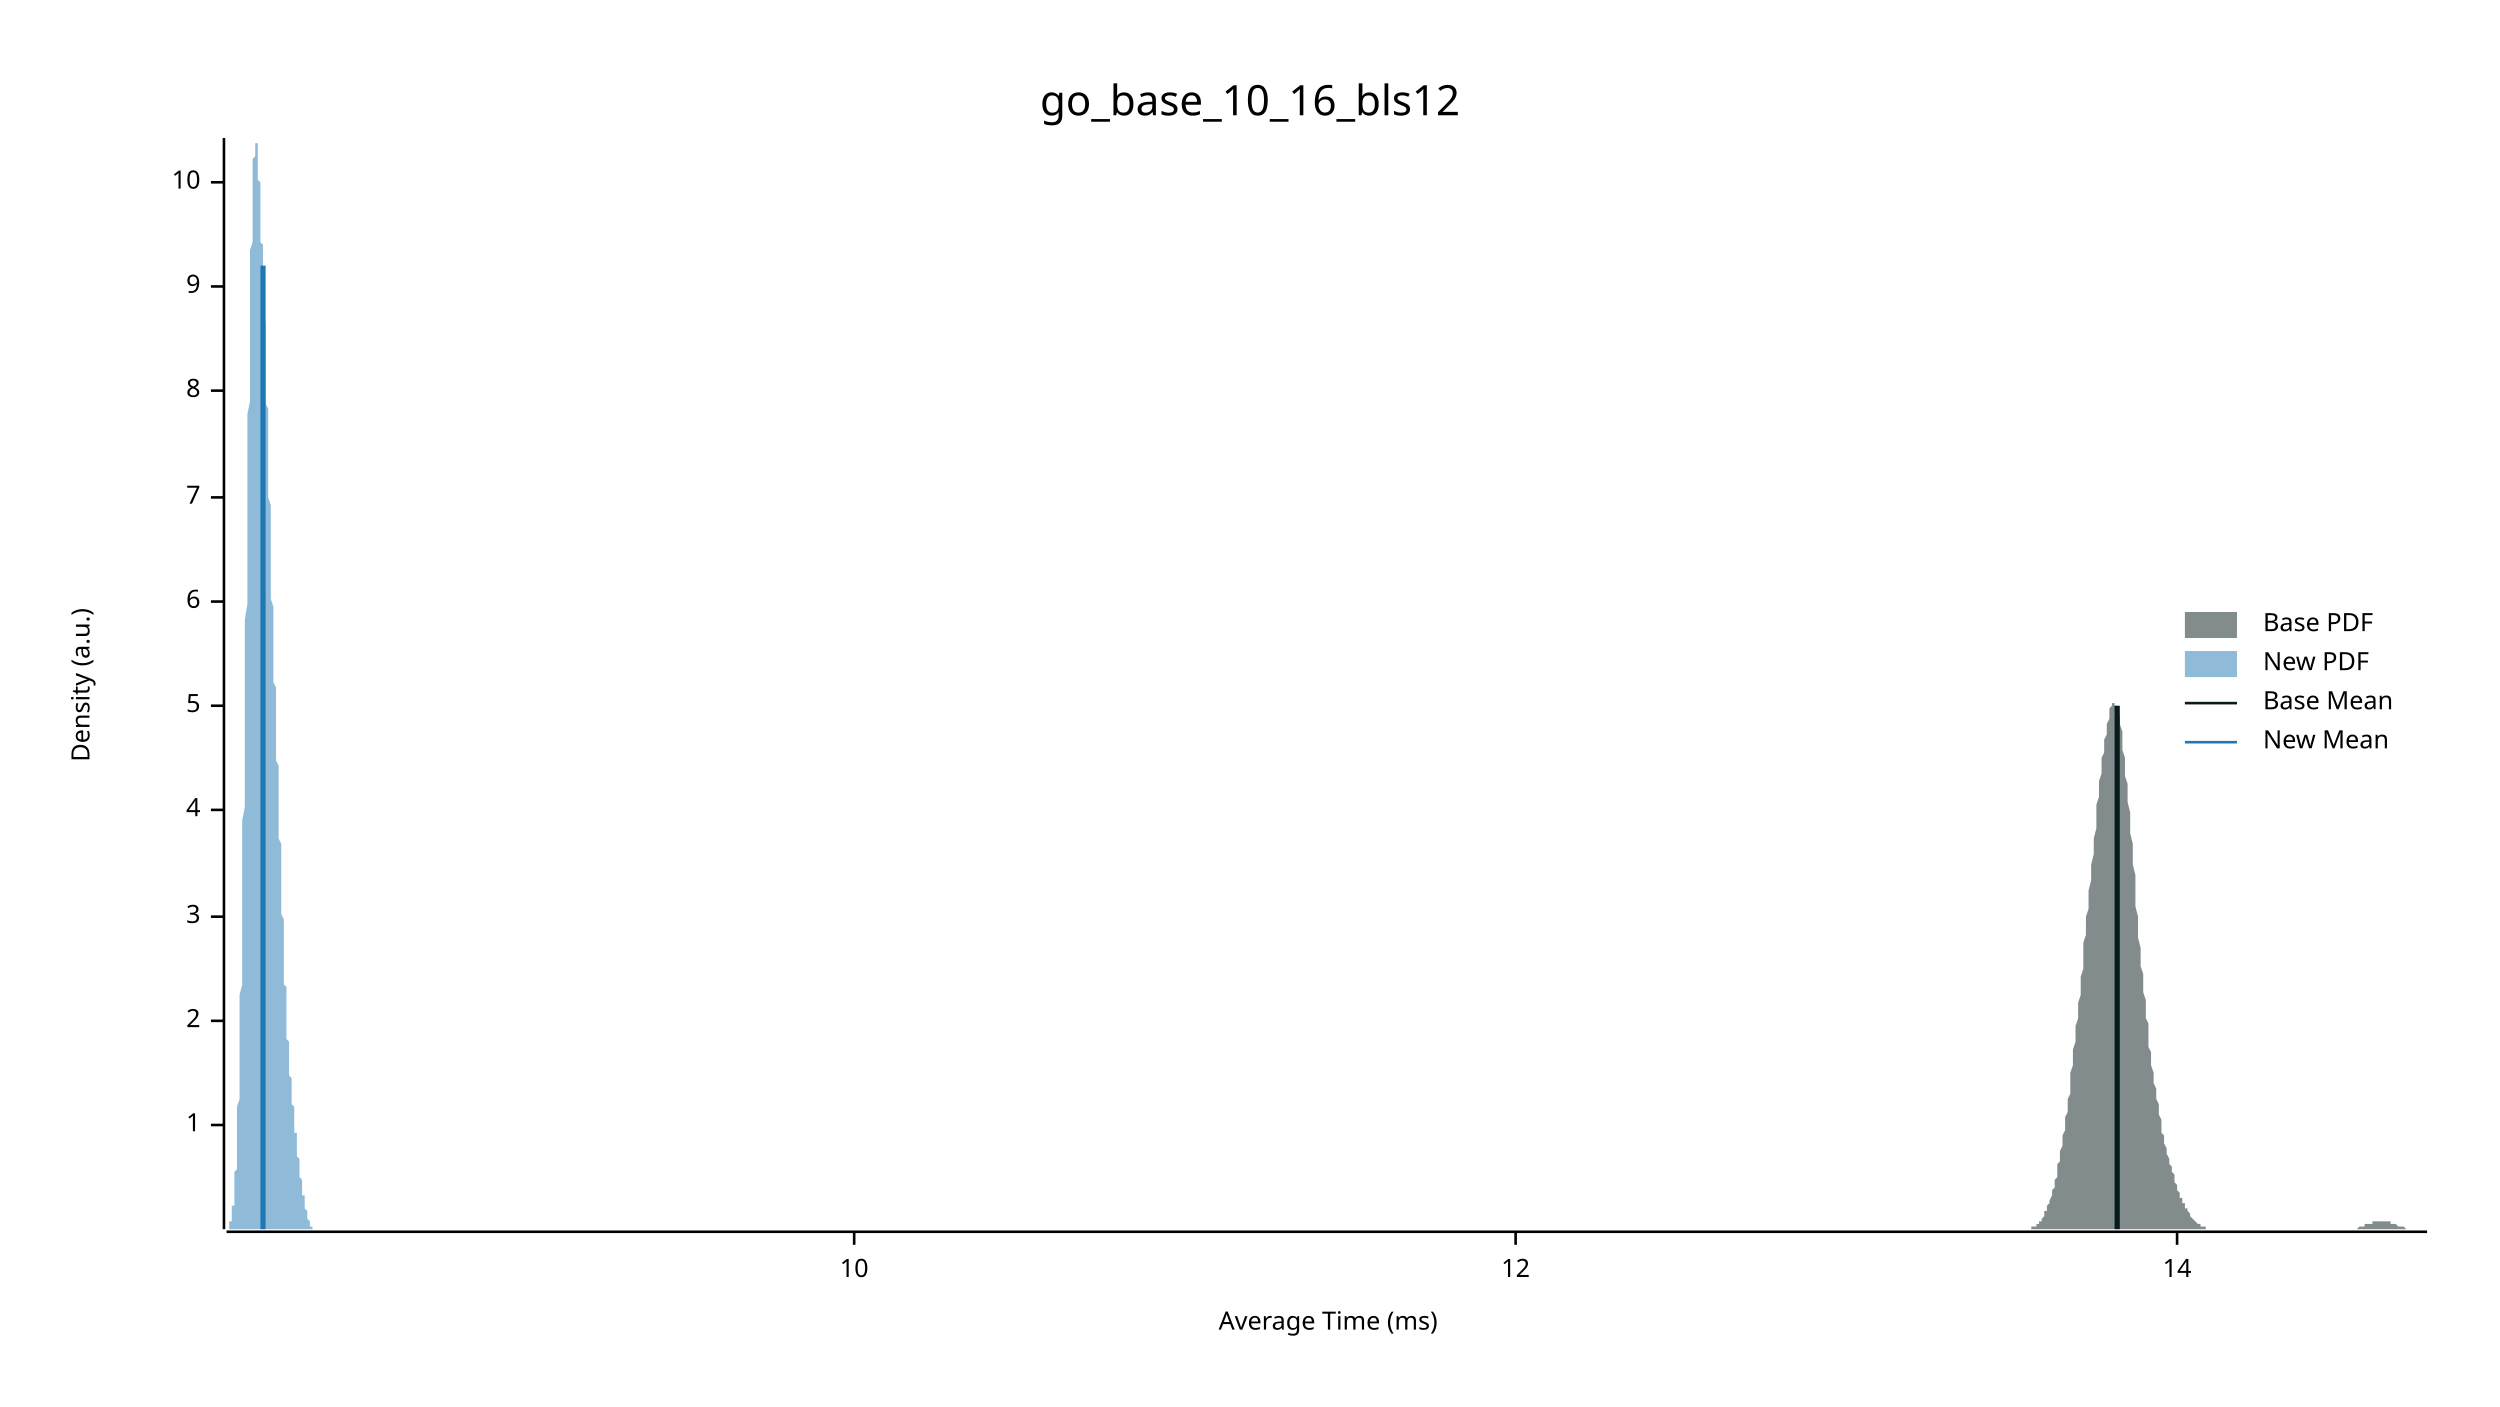
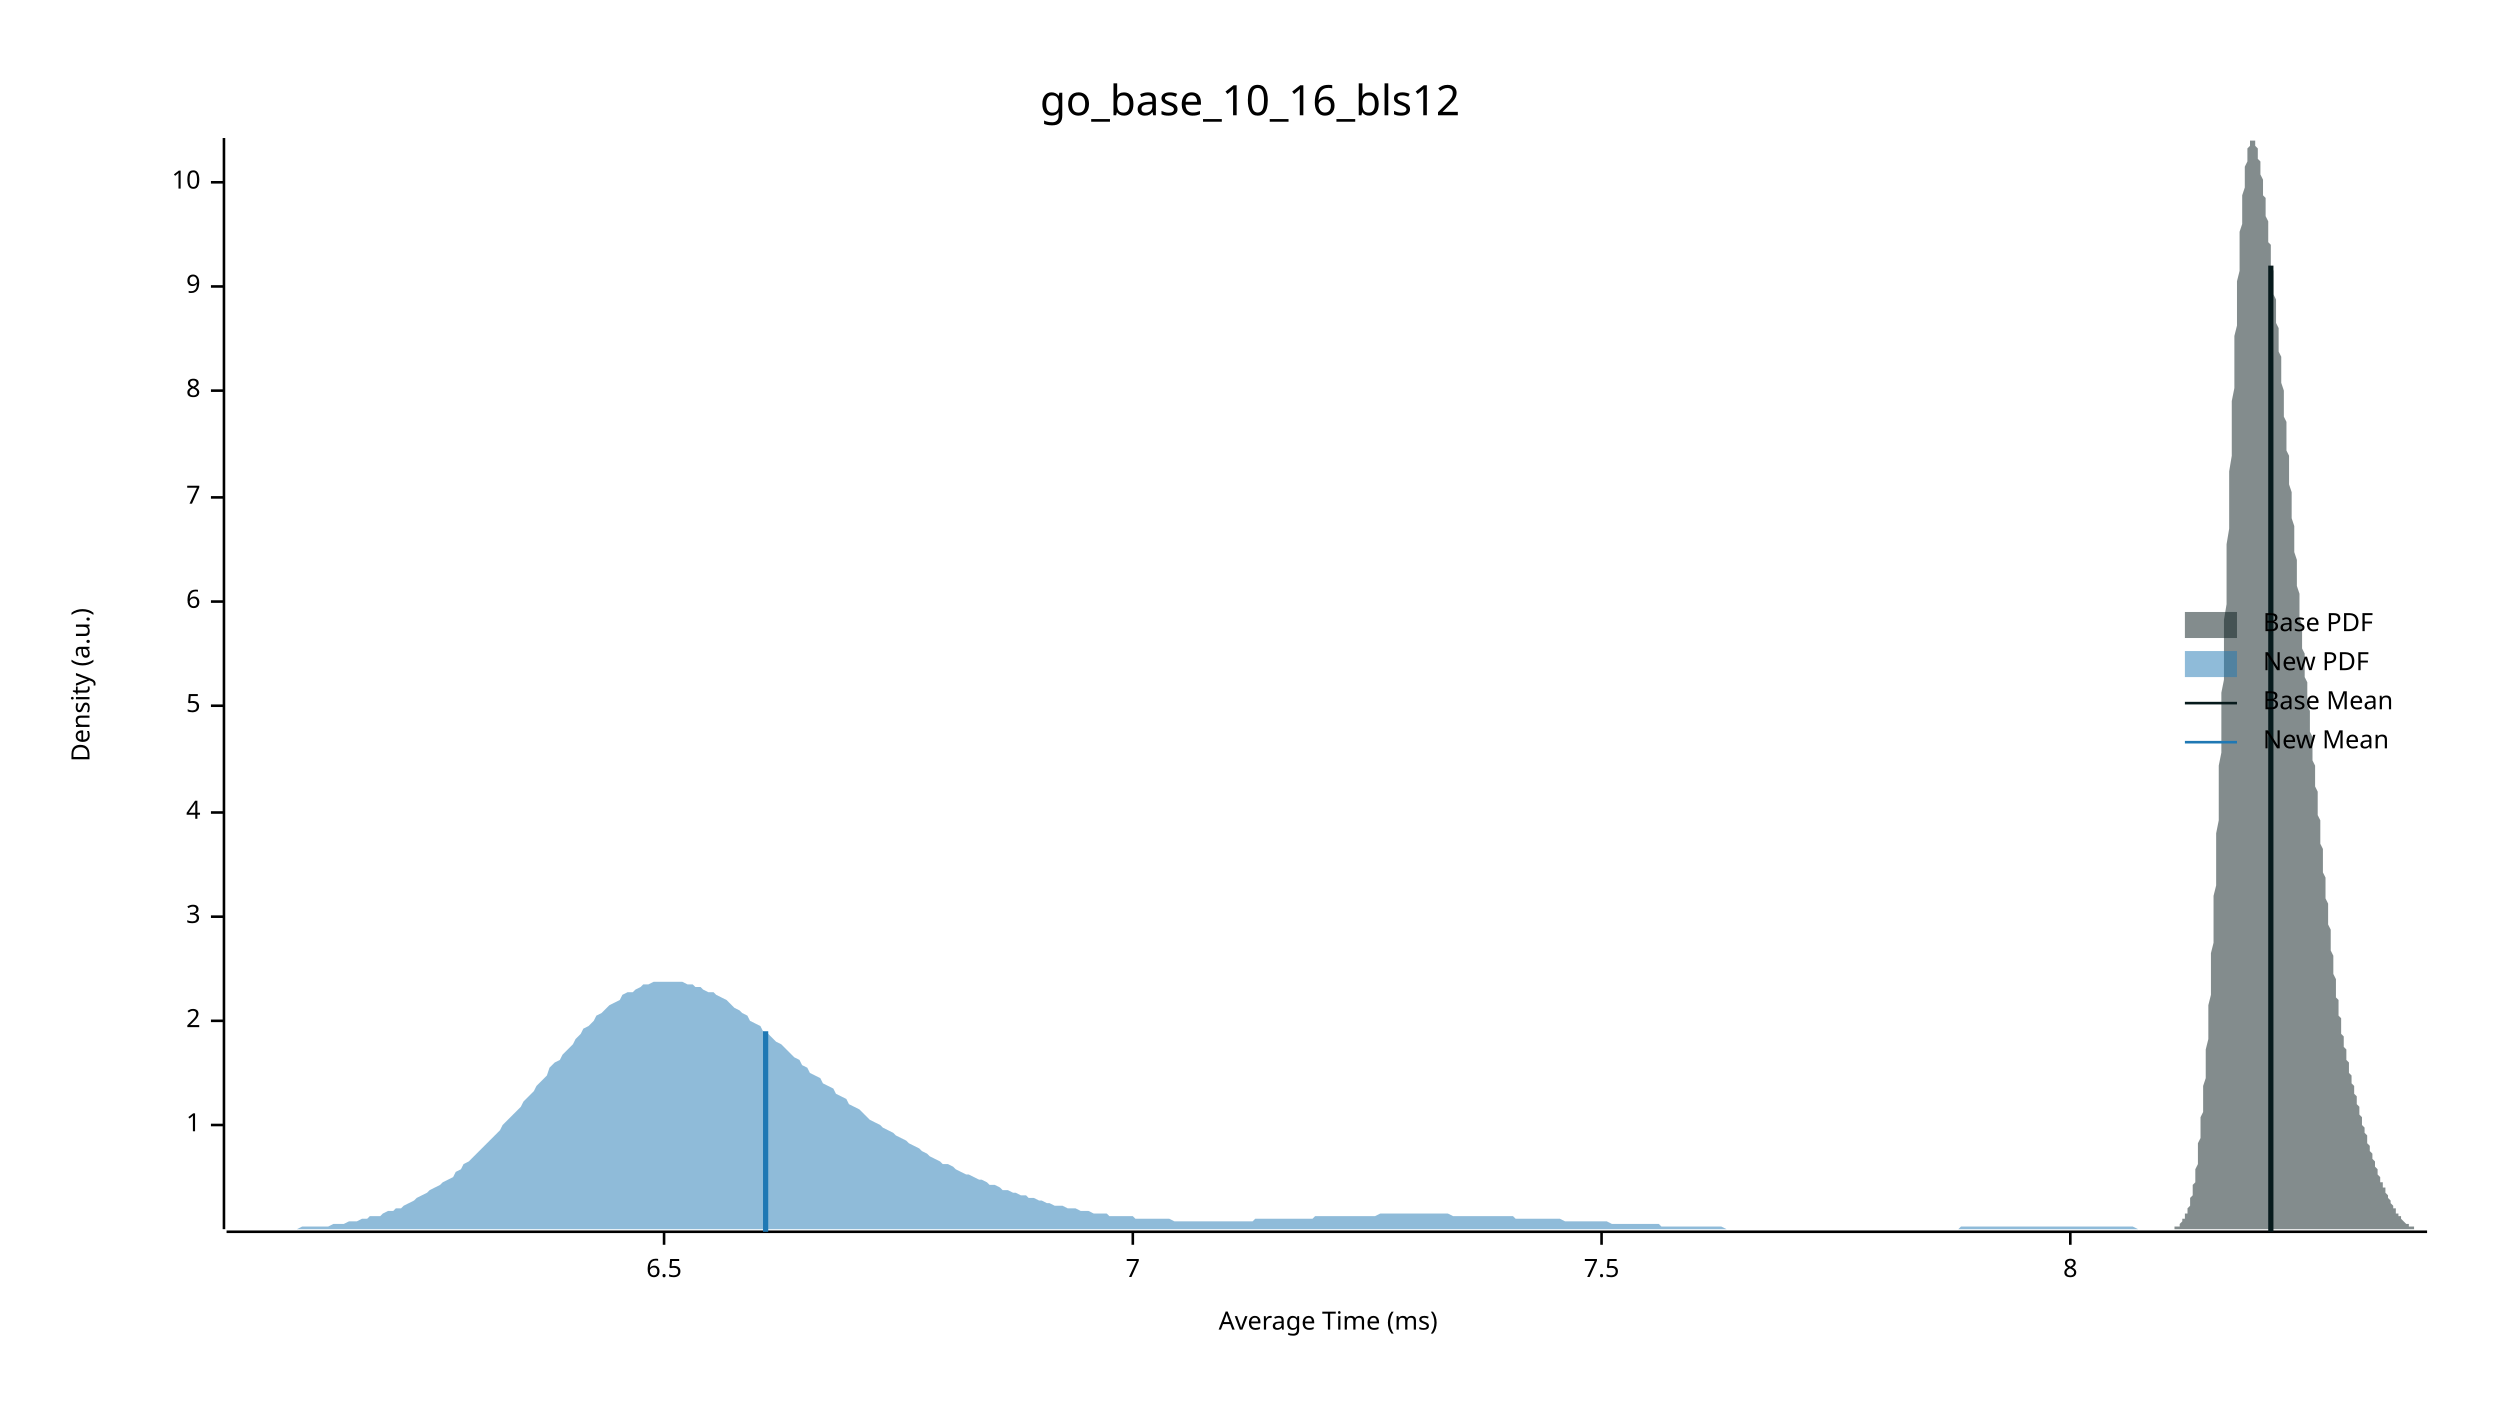
<svg xmlns="http://www.w3.org/2000/svg" width="960" height="540" viewBox="0 0 960 540">
  <text x="480" y="32" dy="0.76em" text-anchor="middle" font-family="sans-serif" font-size="16.129" opacity="1" fill="#000000">
go_base_10_16_bls12
</text>
  <text x="27" y="263" dy="0.76em" text-anchor="middle" font-family="sans-serif" font-size="9.677" opacity="1" fill="#000000" transform="rotate(270, 27, 263)">
Density (a.u.)
</text>
  <text x="510" y="513" dy="-0.5ex" text-anchor="middle" font-family="sans-serif" font-size="9.677" opacity="1" fill="#000000">
Average Time (ms)
</text>
  <polyline fill="none" opacity="1" stroke="#000000" stroke-width="1" points="86,53 86,472 " />
  <text x="77" y="432" dy="0.5ex" text-anchor="end" font-family="sans-serif" font-size="9.677" opacity="1" fill="#000000">
1
</text>
  <polyline fill="none" opacity="1" stroke="#000000" stroke-width="1" points="81,432 86,432 " />
  <text x="77" y="392" dy="0.5ex" text-anchor="end" font-family="sans-serif" font-size="9.677" opacity="1" fill="#000000">
2
</text>
  <polyline fill="none" opacity="1" stroke="#000000" stroke-width="1" points="81,392 86,392 " />
  <text x="77" y="352" dy="0.5ex" text-anchor="end" font-family="sans-serif" font-size="9.677" opacity="1" fill="#000000">
3
</text>
  <polyline fill="none" opacity="1" stroke="#000000" stroke-width="1" points="81,352 86,352 " />
-   <text x="77" y="311" dy="0.5ex" text-anchor="end" font-family="sans-serif" font-size="9.677" opacity="1" fill="#000000">
+   <text x="77" y="312" dy="0.5ex" text-anchor="end" font-family="sans-serif" font-size="9.677" opacity="1" fill="#000000">
4
</text>
-   <polyline fill="none" opacity="1" stroke="#000000" stroke-width="1" points="81,311 86,311 " />
+   <polyline fill="none" opacity="1" stroke="#000000" stroke-width="1" points="81,312 86,312 " />
  <text x="77" y="271" dy="0.5ex" text-anchor="end" font-family="sans-serif" font-size="9.677" opacity="1" fill="#000000">
5
</text>
  <polyline fill="none" opacity="1" stroke="#000000" stroke-width="1" points="81,271 86,271 " />
  <text x="77" y="231" dy="0.5ex" text-anchor="end" font-family="sans-serif" font-size="9.677" opacity="1" fill="#000000">
6
</text>
  <polyline fill="none" opacity="1" stroke="#000000" stroke-width="1" points="81,231 86,231 " />
  <text x="77" y="191" dy="0.5ex" text-anchor="end" font-family="sans-serif" font-size="9.677" opacity="1" fill="#000000">
7
</text>
  <polyline fill="none" opacity="1" stroke="#000000" stroke-width="1" points="81,191 86,191 " />
  <text x="77" y="150" dy="0.5ex" text-anchor="end" font-family="sans-serif" font-size="9.677" opacity="1" fill="#000000">
8
</text>
  <polyline fill="none" opacity="1" stroke="#000000" stroke-width="1" points="81,150 86,150 " />
  <text x="77" y="110" dy="0.5ex" text-anchor="end" font-family="sans-serif" font-size="9.677" opacity="1" fill="#000000">
9
</text>
  <polyline fill="none" opacity="1" stroke="#000000" stroke-width="1" points="81,110 86,110 " />
  <text x="77" y="70" dy="0.5ex" text-anchor="end" font-family="sans-serif" font-size="9.677" opacity="1" fill="#000000">
10
</text>
  <polyline fill="none" opacity="1" stroke="#000000" stroke-width="1" points="81,70 86,70 " />
  <polyline fill="none" opacity="1" stroke="#000000" stroke-width="1" points="87,473 932,473 " />
-   <text x="328" y="483" dy="0.76em" text-anchor="middle" font-family="sans-serif" font-size="9.677" opacity="1" fill="#000000">
- 10
+   <text x="255" y="483" dy="0.76em" text-anchor="middle" font-family="sans-serif" font-size="9.677" opacity="1" fill="#000000">
+ 6.5
</text>
-   <polyline fill="none" opacity="1" stroke="#000000" stroke-width="1" points="328,473 328,478 " />
-   <text x="582" y="483" dy="0.76em" text-anchor="middle" font-family="sans-serif" font-size="9.677" opacity="1" fill="#000000">
- 12
+   <polyline fill="none" opacity="1" stroke="#000000" stroke-width="1" points="255,473 255,478 " />
+   <text x="435" y="483" dy="0.76em" text-anchor="middle" font-family="sans-serif" font-size="9.677" opacity="1" fill="#000000">
+ 7
</text>
-   <polyline fill="none" opacity="1" stroke="#000000" stroke-width="1" points="582,473 582,478 " />
-   <text x="836" y="483" dy="0.76em" text-anchor="middle" font-family="sans-serif" font-size="9.677" opacity="1" fill="#000000">
- 14
+   <polyline fill="none" opacity="1" stroke="#000000" stroke-width="1" points="435,473 435,478 " />
+   <text x="615" y="483" dy="0.76em" text-anchor="middle" font-family="sans-serif" font-size="9.677" opacity="1" fill="#000000">
+ 7.5
</text>
-   <polyline fill="none" opacity="1" stroke="#000000" stroke-width="1" points="836,473 836,478 " />
-   <polygon opacity="0.5" fill="#071A1C" points="775,472 776,472 776,472 776,472 777,472 777,472 777,472 778,472 778,472 778,472 779,472 779,472 779,472 780,472 780,472 780,471 780,471 781,471 781,471 781,471 782,471 782,470 782,470 783,470 783,469 783,469 784,469 784,468 784,468 785,467 785,467 785,466 785,465 786,465 786,464 786,463 787,462 787,461 787,461 788,459 788,458 788,457 789,456 789,455 789,453 790,452 790,451 790,449 790,447 791,446 791,444 791,442 792,440 792,438 792,436 793,434 793,432 793,429 794,427 794,425 794,422 795,420 795,417 795,414 795,412 796,409 796,406 796,403 797,400 797,397 797,394 798,391 798,388 798,385 799,382 799,378 799,375 800,372 800,369 800,365 800,362 801,359 801,355 801,352 802,349 802,345 802,342 803,338 803,335 803,332 804,328 804,325 804,322 805,318 805,315 805,312 805,309 806,306 806,303 806,300 807,297 807,294 807,291 808,289 808,286 808,284 809,282 809,280 809,278 810,276 810,275 810,273 810,272 811,271 811,271 811,270 812,270 812,270 812,271 813,271 813,272 813,274 814,275 814,277 814,278 815,281 815,283 815,285 815,288 816,291 816,294 816,298 817,301 817,305 817,308 818,312 818,316 818,320 819,324 819,328 819,332 820,336 820,340 820,344 820,348 821,352 821,356 821,360 822,364 822,367 822,371 823,374 823,378 823,381 824,384 824,387 824,391 825,393 825,396 825,399 825,402 826,404 826,407 826,409 827,412 827,414 827,416 828,418 828,420 828,422 829,424 829,426 829,428 830,430 830,431 830,433 830,435 831,436 831,438 831,439 832,441 832,442 832,443 833,445 833,446 833,447 834,448 834,449 834,450 835,451 835,453 835,454 835,454 836,455 836,456 836,457 837,458 837,459 837,460 838,460 838,461 838,462 839,462 839,463 839,464 840,464 840,465 840,465 841,466 841,466 841,467 841,467 842,468 842,468 842,468 843,469 843,469 843,469 844,470 844,470 844,470 845,470 845,471 845,471 846,471 846,471 846,471 846,471 847,471 847,472 847,472 848,472 848,472 848,472 849,472 849,472 849,472 850,472 850,472 850,472 851,472 851,472 851,472 851,472 852,472 852,472 852,472 853,472 853,472 853,472 854,472 854,472 854,472 855,472 855,472 855,472 856,472 856,472 856,472 856,472 857,472 857,472 857,472 858,472 858,472 858,472 859,472 859,472 859,472 860,472 860,472 860,472 861,472 861,472 861,472 861,472 862,472 862,472 862,472 863,472 863,472 863,472 864,472 864,472 864,472 865,472 865,472 865,472 866,472 866,472 866,472 866,472 867,472 867,472 867,472 868,472 868,472 868,472 869,472 869,472 869,472 870,472 870,472 870,472 871,472 871,472 871,472 871,472 872,472 872,472 872,472 873,472 873,472 873,472 874,472 874,472 874,472 875,472 875,472 875,472 876,472 876,472 876,472 876,472 877,472 877,472 877,472 878,472 878,472 878,472 879,472 879,472 879,472 880,472 880,472 880,472 881,472 881,472 881,472 881,472 882,472 882,472 882,472 883,472 883,472 883,472 884,472 884,472 884,472 885,472 885,472 885,472 886,472 886,472 886,472 886,472 887,472 887,472 887,472 888,472 888,472 888,472 889,472 889,472 889,472 890,472 890,472 890,472 891,472 891,472 891,472 891,472 892,472 892,472 892,472 893,472 893,472 893,472 894,472 894,472 894,472 895,472 895,472 895,472 896,472 896,472 896,472 896,472 897,472 897,472 897,472 898,472 898,472 898,472 899,472 899,472 899,472 900,472 900,472 900,472 901,472 901,472 901,472 901,472 902,472 902,472 902,472 903,472 903,472 903,472 904,472 904,472 904,472 905,472 905,472 905,472 906,471 906,471 906,471 906,471 907,471 907,471 907,471 908,471 908,471 908,470 909,470 909,470 909,470 910,470 910,470 910,470 911,470 911,470 911,469 911,469 912,469 912,469 912,469 913,469 913,469 913,469 914,469 914,469 914,469 915,469 915,469 915,469 916,469 916,469 916,469 916,469 917,469 917,469 917,469 918,469 918,470 918,470 919,470 919,470 919,470 920,470 920,470 920,470 921,471 921,471 921,471 921,471 922,471 922,471 922,471 923,471 923,471 923,471 924,472 924,472 924,472 925,472 925,472 925,472 926,472 926,472 926,472 926,472 927,472 927,472 927,472 928,472 928,472 928,472 929,472 929,472 929,472 930,472 930,472 930,472 931,472 931,472 931,472 932,472 932,472 775,472 " />
-   <polygon opacity="0.5" fill="#1F78B4" points="87,472 87,472 87,472 87,472 87,472 87,472 87,472 87,472 87,472 87,472 87,472 87,472 87,472 87,472 87,472 88,472 88,471 88,471 88,471 88,471 88,471 88,471 88,471 88,470 88,470 88,470 88,470 88,470 88,469 89,469 89,469 89,469 89,468 89,468 89,468 89,467 89,467 89,466 89,466 89,465 89,465 89,464 89,463 90,463 90,462 90,461 90,461 90,460 90,459 90,458 90,457 90,456 90,455 90,454 90,453 90,451 90,450 91,449 91,447 91,446 91,444 91,443 91,441 91,439 91,437 91,435 91,433 91,431 91,429 91,427 91,425 92,422 92,420 92,417 92,414 92,412 92,409 92,406 92,403 92,399 92,396 92,393 92,389 92,386 92,382 93,378 93,374 93,370 93,366 93,362 93,358 93,353 93,349 93,344 93,340 93,335 93,330 93,325 93,320 93,315 94,310 94,305 94,299 94,294 94,289 94,283 94,278 94,272 94,266 94,261 94,255 94,249 94,243 94,238 95,232 95,226 95,220 95,215 95,209 95,203 95,197 95,192 95,186 95,181 95,175 95,170 95,164 95,159 96,154 96,149 96,144 96,139 96,134 96,129 96,125 96,120 96,116 96,112 96,108 96,104 96,100 96,96 97,93 97,89 97,86 97,83 97,80 97,77 97,75 97,72 97,70 97,68 97,66 97,64 97,62 97,61 98,60 98,58 98,57 98,56 98,56 98,55 98,54 98,54 98,54 98,54 98,53 98,54 98,54 98,54 98,55 99,55 99,56 99,56 99,57 99,58 99,59 99,60 99,61 99,62 99,63 99,65 99,66 99,67 99,69 100,70 100,72 100,73 100,75 100,76 100,78 100,80 100,82 100,83 100,85 100,87 100,89 100,91 100,93 101,94 101,96 101,98 101,100 101,102 101,104 101,106 101,108 101,111 101,113 101,115 101,117 101,119 101,121 102,124 102,126 102,128 102,130 102,133 102,135 102,137 102,140 102,142 102,145 102,147 102,150 102,152 102,155 103,157 103,160 103,162 103,165 103,167 103,170 103,173 103,175 103,178 103,181 103,183 103,186 103,189 103,191 104,194 104,197 104,199 104,202 104,205 104,207 104,210 104,212 104,215 104,218 104,220 104,223 104,225 104,228 104,230 105,233 105,235 105,237 105,240 105,242 105,244 105,247 105,249 105,251 105,253 105,256 105,258 105,260 105,262 106,264 106,267 106,269 106,271 106,273 106,275 106,277 106,279 106,281 106,283 106,286 106,288 106,290 106,292 107,294 107,296 107,298 107,300 107,302 107,304 107,307 107,309 107,311 107,313 107,315 107,317 107,319 107,322 108,324 108,326 108,328 108,330 108,332 108,335 108,337 108,339 108,341 108,343 108,345 108,347 108,349 108,351 109,353 109,355 109,357 109,359 109,361 109,363 109,365 109,367 109,369 109,371 109,373 109,374 109,376 109,378 110,379 110,381 110,383 110,384 110,386 110,387 110,389 110,390 110,391 110,393 110,394 110,395 110,397 110,398 110,399 111,400 111,401 111,402 111,403 111,404 111,405 111,406 111,407 111,408 111,409 111,410 111,411 111,412 111,413 112,414 112,415 112,416 112,416 112,417 112,418 112,419 112,420 112,420 112,421 112,422 112,423 112,424 112,424 113,425 113,426 113,427 113,427 113,428 113,429 113,430 113,430 113,431 113,432 113,433 113,433 113,434 113,435 114,435 114,436 114,437 114,438 114,438 114,439 114,440 114,440 114,441 114,442 114,442 114,443 114,444 114,444 115,445 115,445 115,446 115,447 115,447 115,448 115,448 115,449 115,449 115,450 115,451 115,451 115,452 115,452 116,453 116,453 116,454 116,454 116,455 116,455 116,456 116,456 116,456 116,457 116,457 116,458 116,458 116,459 116,459 117,459 117,460 117,460 117,461 117,461 117,461 117,462 117,462 117,463 117,463 117,463 117,464 117,464 117,464 118,465 118,465 118,465 118,466 118,466 118,466 118,467 118,467 118,467 118,467 118,468 118,468 118,468 118,468 119,469 119,469 119,469 119,469 119,469 119,469 119,470 119,470 119,470 119,470 119,470 119,470 119,471 119,471 120,471 120,471 120,471 120,471 120,471 120,471 120,471 120,471 120,472 120,472 120,472 120,472 120,472 120,472 121,472 121,472 121,472 121,472 121,472 121,472 121,472 121,472 121,472 121,472 121,472 121,472 121,472 121,472 122,472 122,472 122,472 122,472 122,472 87,472 " />
-   <polyline fill="none" opacity="1" stroke="#071A1C" stroke-width="2" points="813,472 813,271 " />
-   <polyline fill="none" opacity="1" stroke="#1F78B4" stroke-width="2" points="101,472 101,102 " />
+   <polyline fill="none" opacity="1" stroke="#000000" stroke-width="1" points="615,473 615,478 " />
+   <text x="795" y="483" dy="0.76em" text-anchor="middle" font-family="sans-serif" font-size="9.677" opacity="1" fill="#000000">
+ 8
+ </text>
+   <polyline fill="none" opacity="1" stroke="#000000" stroke-width="1" points="795,473 795,478 " />
+   <polygon opacity="0.5" fill="#071A1C" points="832,472 832,472 832,472 833,472 833,472 833,472 833,472 833,472 834,472 834,472 834,472 834,472 834,472 835,472 835,472 835,472 835,471 835,471 836,471 836,471 836,471 836,471 836,471 837,471 837,470 837,470 837,470 837,470 838,469 838,469 838,469 838,469 838,468 839,468 839,468 839,467 839,467 839,466 840,466 840,465 840,465 840,464 840,464 841,463 841,462 841,461 841,461 841,460 842,459 842,458 842,457 842,456 842,455 843,454 843,453 843,452 843,450 843,449 844,447 844,446 844,444 844,443 844,441 844,439 845,437 845,436 845,433 845,431 845,429 846,427 846,425 846,422 846,420 846,417 847,414 847,412 847,409 847,406 847,403 848,399 848,396 848,393 848,389 848,386 849,382 849,378 849,374 849,370 849,366 850,362 850,358 850,353 850,349 850,344 851,340 851,335 851,330 851,325 851,320 852,315 852,310 852,305 852,299 852,294 853,289 853,283 853,278 853,272 853,266 854,261 854,255 854,249 854,243 854,238 855,232 855,226 855,220 855,215 855,209 856,203 856,197 856,192 856,186 856,181 857,175 857,170 857,164 857,159 857,154 858,149 858,144 858,139 858,134 858,129 859,125 859,120 859,116 859,112 859,108 860,104 860,100 860,96 860,93 860,89 861,86 861,83 861,80 861,77 861,75 862,72 862,70 862,68 862,66 862,64 863,62 863,61 863,60 863,58 863,57 864,56 864,56 864,55 864,54 864,54 865,54 865,54 865,53 865,54 865,54 866,54 866,55 866,55 866,56 866,56 867,57 867,58 867,59 867,60 867,61 868,62 868,63 868,65 868,66 868,67 869,69 869,70 869,72 869,73 869,75 870,76 870,78 870,80 870,82 870,83 871,85 871,87 871,89 871,91 871,93 872,94 872,96 872,98 872,100 872,102 873,104 873,106 873,108 873,111 873,113 874,115 874,117 874,119 874,121 874,124 875,126 875,128 875,130 875,133 875,135 876,137 876,140 876,142 876,145 876,147 877,150 877,152 877,155 877,157 877,160 878,162 878,165 878,167 878,170 878,173 879,175 879,178 879,181 879,183 879,186 880,189 880,191 880,194 880,197 880,199 881,202 881,205 881,207 881,210 881,212 882,215 882,218 882,220 882,223 882,225 883,228 883,230 883,233 883,235 883,237 884,240 884,242 884,244 884,247 884,249 885,251 885,253 885,256 885,258 885,260 886,262 886,264 886,267 886,269 886,271 887,273 887,275 887,277 887,279 887,281 888,283 888,286 888,288 888,290 888,292 889,294 889,296 889,298 889,300 889,302 890,304 890,307 890,309 890,311 890,313 891,315 891,317 891,319 891,322 891,324 892,326 892,328 892,330 892,332 892,335 893,337 893,339 893,341 893,343 893,345 894,347 894,349 894,351 894,353 894,355 895,357 895,359 895,361 895,363 895,365 896,367 896,369 896,371 896,373 896,374 897,376 897,378 897,379 897,381 897,383 898,384 898,386 898,387 898,389 898,390 899,391 899,393 899,394 899,395 899,397 900,398 900,399 900,400 900,401 900,402 901,403 901,404 901,405 901,406 901,407 902,408 902,409 902,410 902,411 902,412 903,413 903,414 903,415 903,416 903,416 904,417 904,418 904,419 904,420 904,420 905,421 905,422 905,423 905,424 905,424 906,425 906,426 906,427 906,427 906,428 907,429 907,430 907,430 907,431 907,432 908,433 908,433 908,434 908,435 908,435 909,436 909,437 909,438 909,438 909,439 910,440 910,440 910,441 910,442 910,442 911,443 911,444 911,444 911,445 911,445 912,446 912,447 912,447 912,448 912,448 913,449 913,449 913,450 913,451 913,451 914,452 914,452 914,453 914,453 914,454 915,454 915,455 915,455 915,456 915,456 916,456 916,457 916,457 916,458 916,458 917,459 917,459 917,460 917,460 917,460 918,461 918,461 918,462 918,462 918,462 919,463 919,463 919,463 919,464 919,464 920,464 920,465 920,465 920,465 920,466 921,466 921,466 921,467 921,467 921,467 922,467 922,468 922,468 922,468 922,468 923,469 923,469 923,469 923,469 923,469 924,470 924,470 924,470 924,470 924,470 925,470 925,470 925,471 925,471 925,471 926,471 926,471 926,471 926,471 926,471 927,471 927,472 927,472 927,472 927,472 928,472 928,472 928,472 928,472 928,472 929,472 929,472 929,472 929,472 929,472 930,472 930,472 930,472 930,472 930,472 931,472 931,472 931,472 931,472 931,472 932,472 932,472 832,472 " />
+   <polygon opacity="0.5" fill="#1F78B4" points="87,472 88,472 90,472 91,472 93,472 95,472 96,472 98,472 100,472 101,472 103,472 105,472 106,472 108,472 109,472 111,472 113,472 114,472 116,471 118,471 119,471 121,471 123,471 124,471 126,471 128,470 129,470 131,470 132,470 134,469 136,469 137,469 139,468 141,468 142,467 144,467 146,467 147,466 149,465 151,465 152,464 154,464 155,463 157,462 159,461 160,460 162,459 164,458 165,457 167,456 169,455 170,454 172,453 174,452 175,450 177,449 178,447 180,446 182,444 183,443 185,441 187,439 188,438 190,436 192,434 193,432 195,430 197,428 198,427 200,425 201,423 203,421 205,419 206,417 208,415 210,413 211,410 213,408 215,407 216,405 218,403 220,401 221,399 223,397 224,395 226,394 228,392 229,390 231,389 233,387 234,386 236,385 238,384 239,382 241,381 243,381 244,380 246,379 247,378 249,378 251,377 252,377 254,377 256,377 257,377 259,377 261,377 262,377 264,378 266,378 267,379 269,379 270,380 272,381 274,381 275,382 277,383 279,384 280,385 282,387 284,388 285,389 287,390 288,392 290,393 292,394 293,396 295,397 297,399 298,400 300,401 302,403 303,404 305,406 307,407 308,409 310,410 311,412 313,413 315,414 316,416 318,417 320,418 321,420 323,421 325,422 326,424 328,425 330,426 331,427 333,429 334,430 336,431 338,432 339,433 341,434 343,435 344,436 346,437 348,438 349,439 351,440 353,441 354,442 356,443 357,444 359,445 361,446 362,447 364,447 366,448 367,449 369,450 371,451 372,451 374,452 376,453 377,453 379,454 380,455 382,455 384,456 385,457 387,457 389,458 390,458 392,459 394,459 395,460 397,460 399,461 400,461 402,462 403,462 405,463 407,463 408,463 410,464 412,464 413,464 415,465 417,465 418,465 420,466 422,466 423,466 425,466 426,467 428,467 430,467 431,467 433,467 435,467 436,468 438,468 440,468 441,468 443,468 445,468 446,468 448,468 449,468 451,469 453,469 454,469 456,469 458,469 459,469 461,469 463,469 464,469 466,469 468,469 469,469 471,469 472,469 474,469 476,469 477,469 479,469 481,469 482,468 484,468 486,468 487,468 489,468 490,468 492,468 494,468 495,468 497,468 499,468 500,468 502,468 504,468 505,467 507,467 509,467 510,467 512,467 513,467 515,467 517,467 518,467 520,467 522,467 523,467 525,467 527,467 528,467 530,466 532,466 533,466 535,466 536,466 538,466 540,466 541,466 543,466 545,466 546,466 548,466 550,466 551,466 553,466 555,466 556,466 558,467 559,467 561,467 563,467 564,467 566,467 568,467 569,467 571,467 573,467 574,467 576,467 578,467 579,467 581,467 582,468 584,468 586,468 587,468 589,468 591,468 592,468 594,468 596,468 597,468 599,468 601,469 602,469 604,469 605,469 607,469 609,469 610,469 612,469 614,469 615,469 617,469 619,470 620,470 622,470 624,470 625,470 627,470 628,470 630,470 632,470 633,470 635,470 637,470 638,471 640,471 642,471 643,471 645,471 647,471 648,471 650,471 651,471 653,471 655,471 656,471 658,471 660,471 661,471 663,472 665,472 666,472 668,472 670,472 671,472 673,472 674,472 676,472 678,472 679,472 681,472 683,472 684,472 686,472 688,472 689,472 691,472 692,472 694,472 696,472 697,472 699,472 701,472 702,472 704,472 706,472 707,472 709,472 711,472 712,472 714,472 715,472 717,472 719,472 720,472 722,472 724,472 725,472 727,472 729,472 730,472 732,472 734,472 735,472 737,472 738,472 740,472 742,472 743,472 745,472 747,472 748,472 750,472 752,472 753,471 755,471 757,471 758,471 760,471 761,471 763,471 765,471 766,471 768,471 770,471 771,471 773,471 775,471 776,471 778,471 780,471 781,471 783,471 784,471 786,471 788,471 789,471 791,471 793,471 794,471 796,471 798,471 799,471 801,471 803,471 804,471 806,471 807,471 809,471 811,471 812,471 814,471 816,471 817,471 819,471 821,472 822,472 824,472 826,472 827,472 829,472 830,472 832,472 834,472 835,472 837,472 839,472 840,472 842,472 844,472 845,472 847,472 849,472 850,472 852,472 853,472 855,472 857,472 858,472 860,472 862,472 863,472 865,472 867,472 868,472 870,472 872,472 873,472 875,472 876,472 878,472 880,472 881,472 883,472 885,472 886,472 888,472 890,472 891,472 893,472 894,472 896,472 898,472 899,472 901,472 903,472 904,472 906,472 906,472 87,472 " />
+   <polyline fill="none" opacity="1" stroke="#071A1C" stroke-width="2" points="872,473 872,102 " />
+   <polyline fill="none" opacity="1" stroke="#1F78B4" stroke-width="2" points="294,473 294,396 " />
  <text x="869" y="235" dy="0.76em" text-anchor="start" font-family="sans-serif" font-size="9.677" opacity="1" fill="#000000">
Base PDF
</text>
  <text x="869" y="250" dy="0.76em" text-anchor="start" font-family="sans-serif" font-size="9.677" opacity="1" fill="#000000">
New PDF
</text>
  <text x="869" y="265" dy="0.76em" text-anchor="start" font-family="sans-serif" font-size="9.677" opacity="1" fill="#000000">
Base Mean
</text>
  <text x="869" y="280" dy="0.76em" text-anchor="start" font-family="sans-serif" font-size="9.677" opacity="1" fill="#000000">
New Mean
</text>
  <rect x="839" y="235" width="20" height="10" opacity="0.5" fill="#071A1C" stroke="none" />
  <rect x="839" y="250" width="20" height="10" opacity="0.5" fill="#1F78B4" stroke="none" />
  <polyline fill="none" opacity="1" stroke="#071A1C" stroke-width="1" points="839,270 859,270 " />
  <polyline fill="none" opacity="1" stroke="#1F78B4" stroke-width="1" points="839,285 859,285 " />
</svg>
